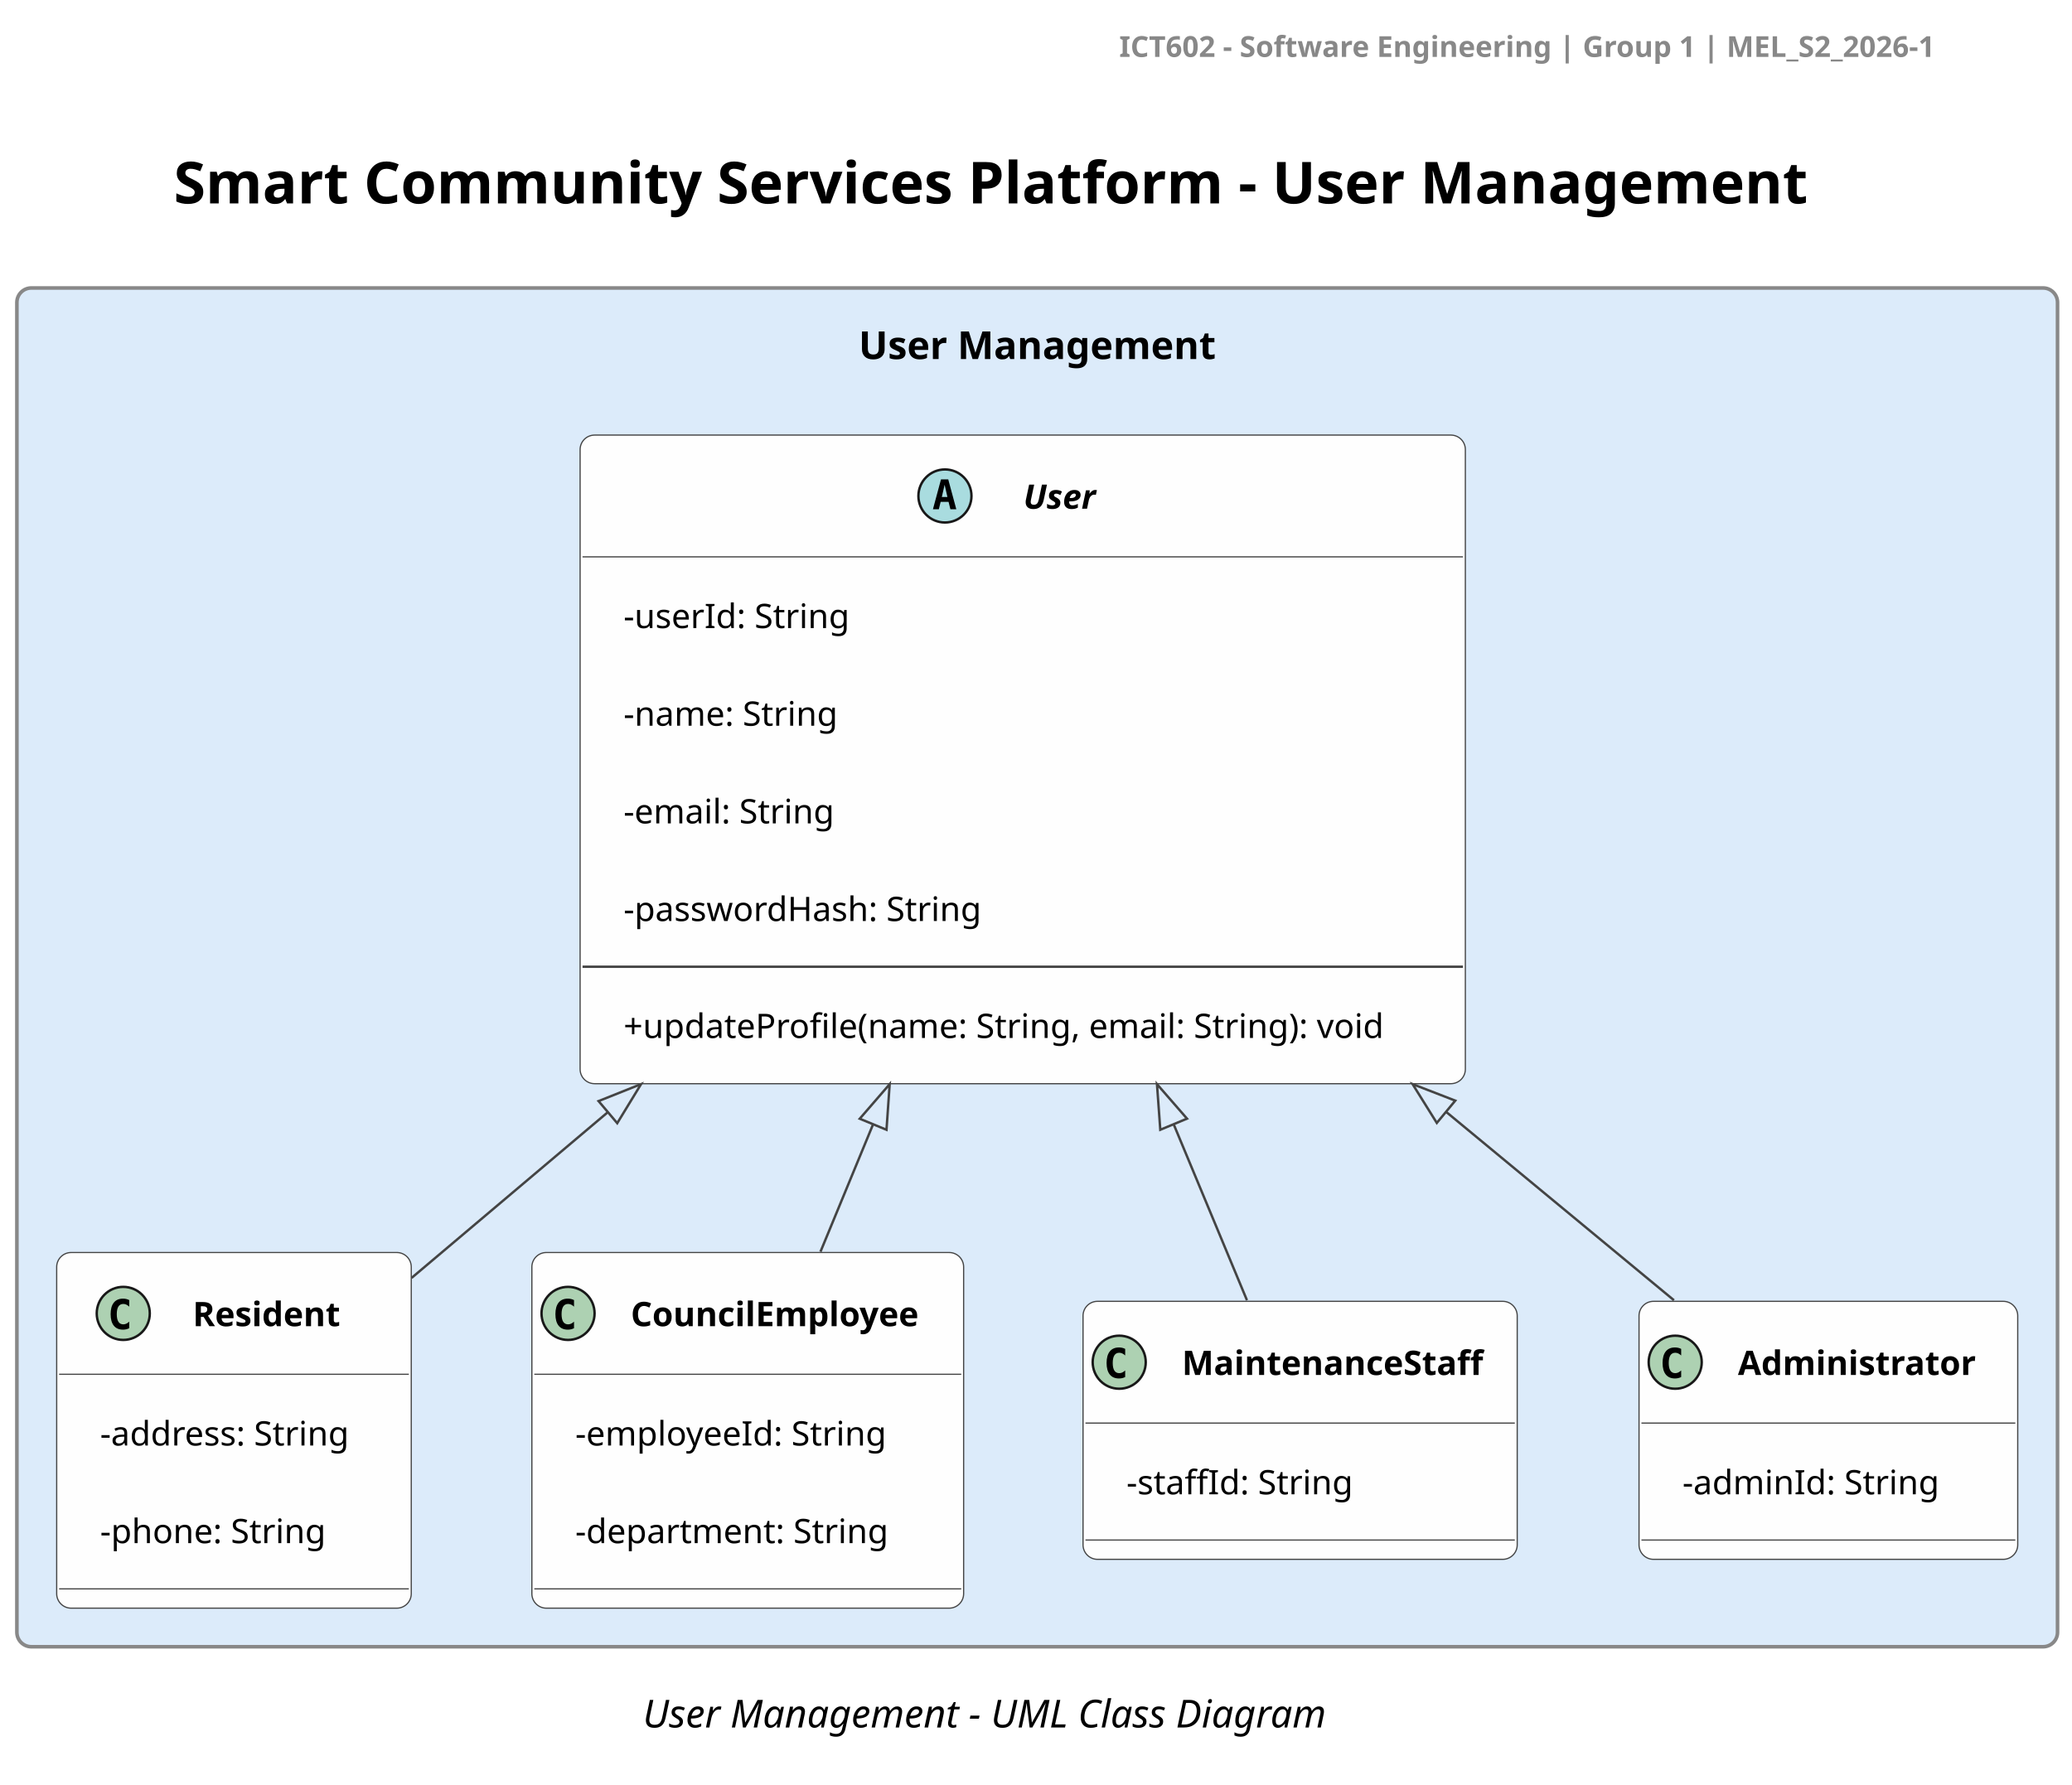
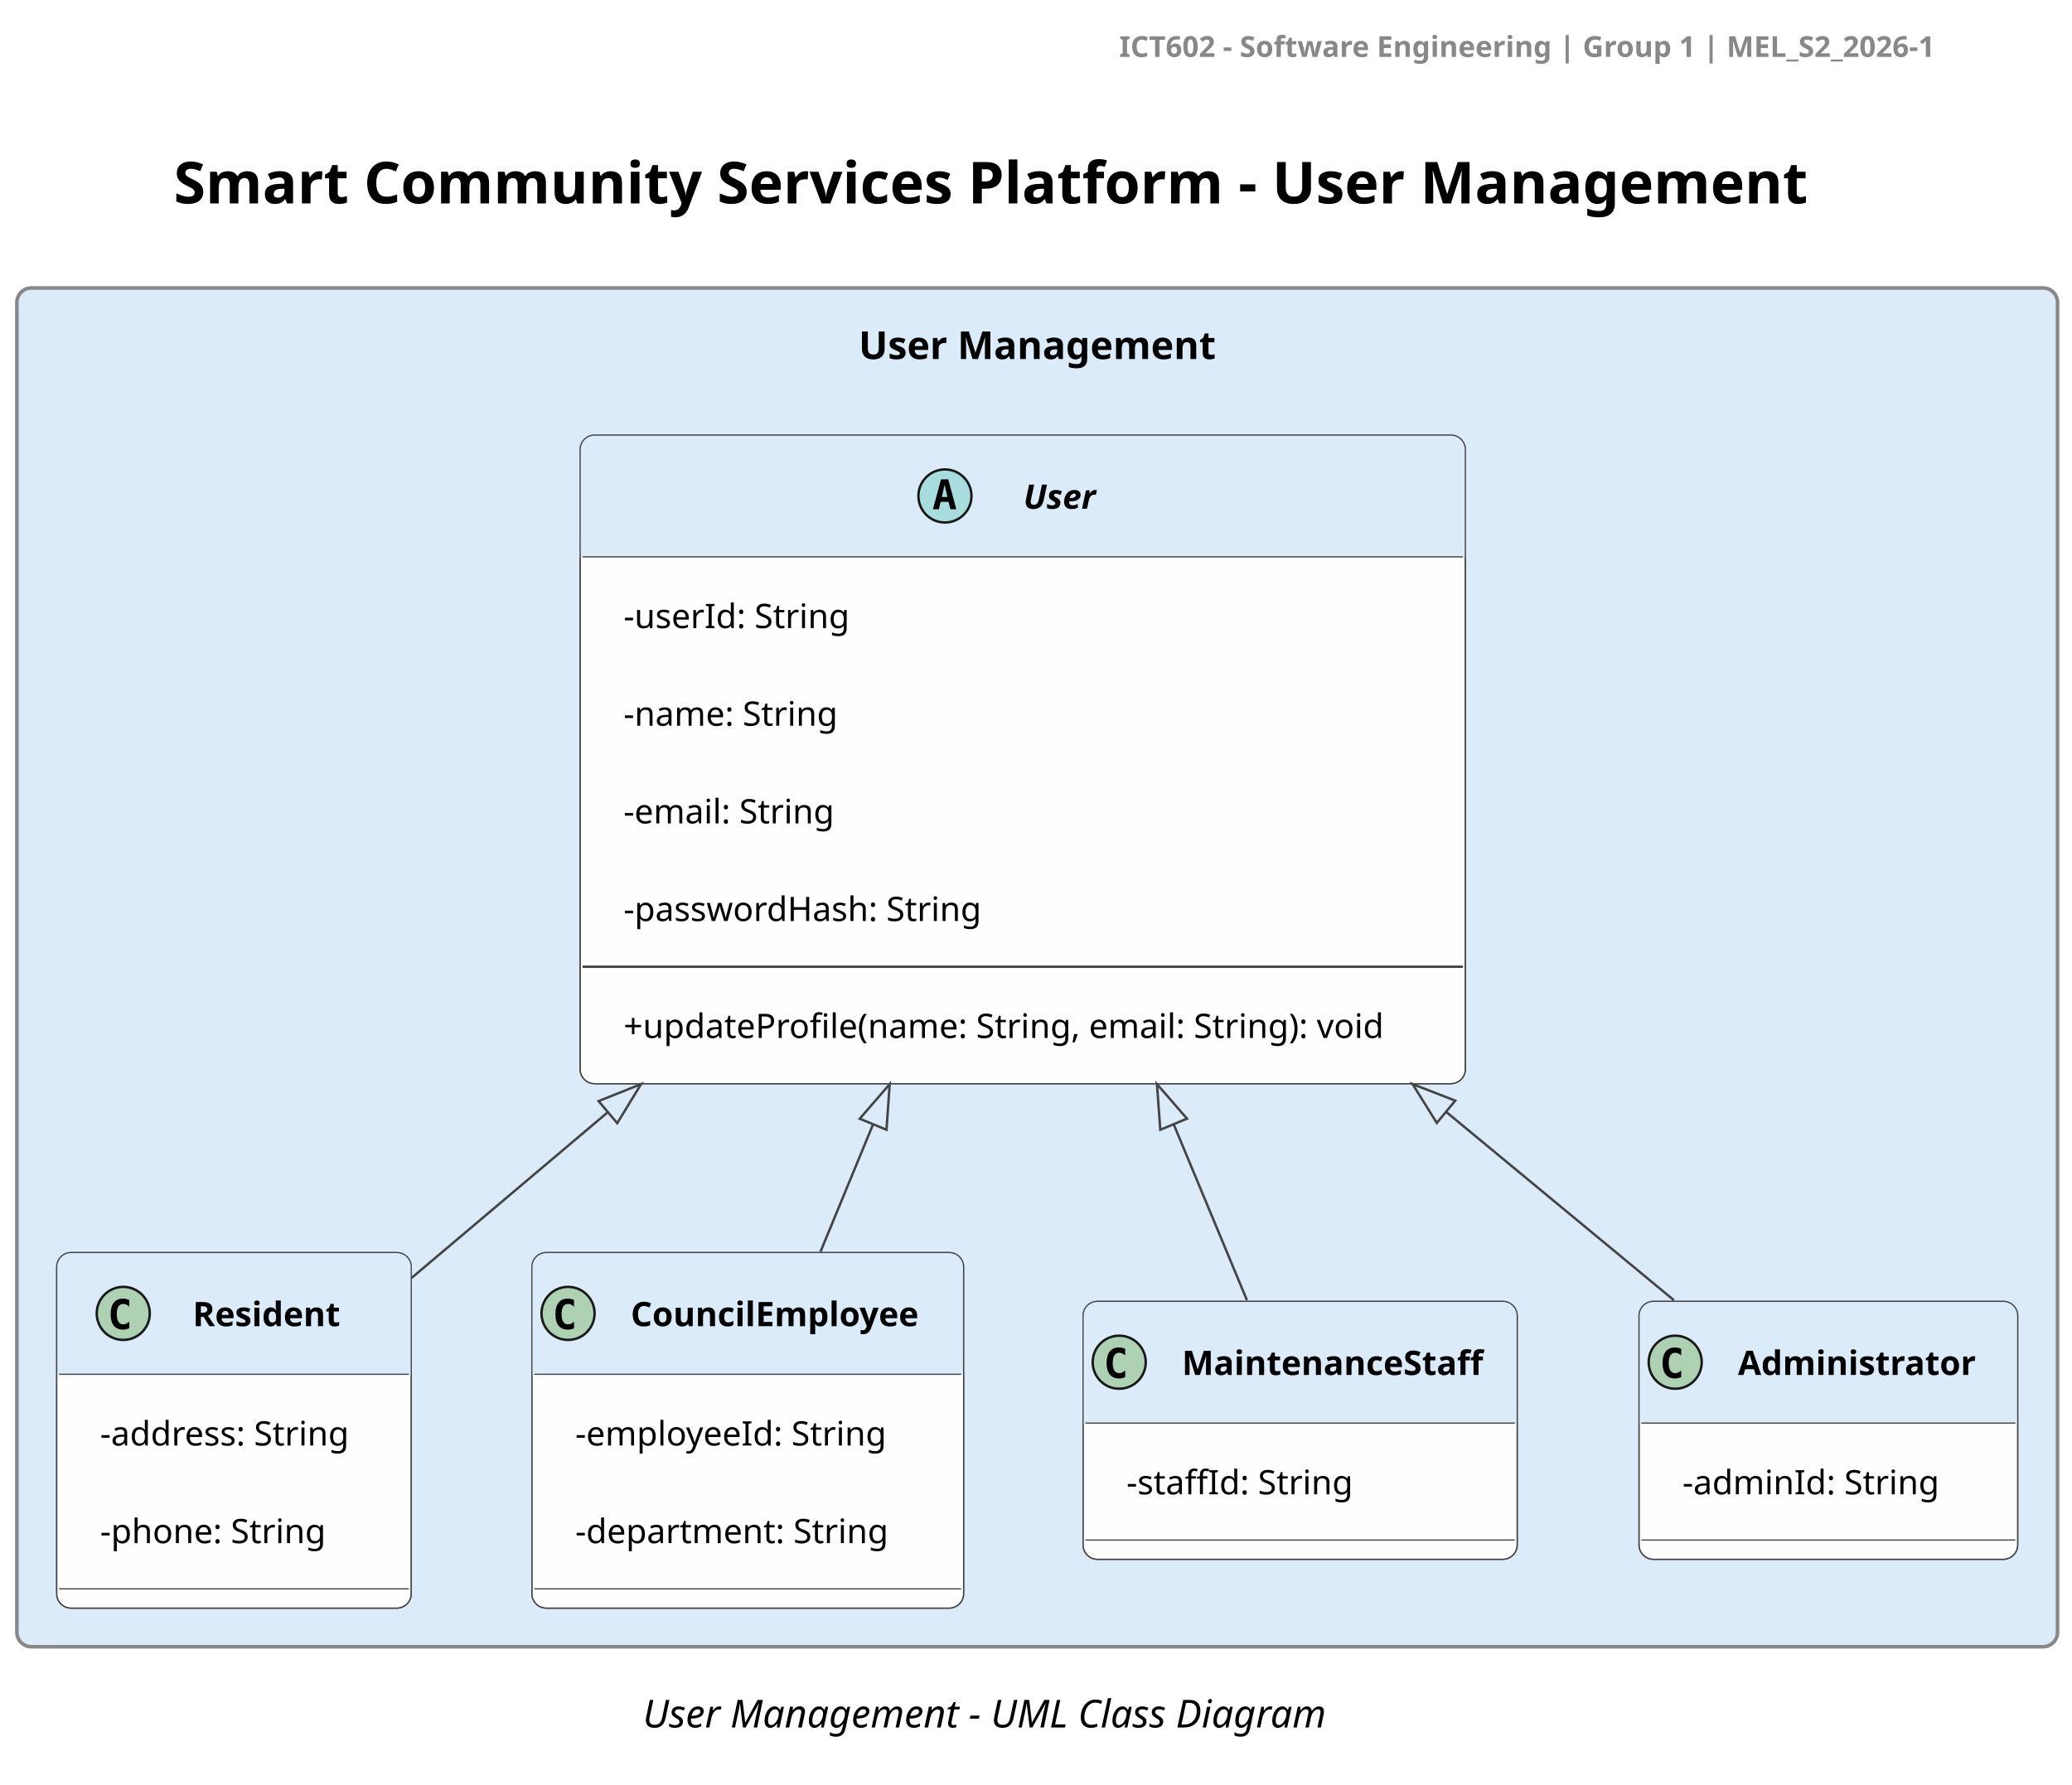
<svg xmlns="http://www.w3.org/2000/svg" contentStyleType="text/css" height="740px" preserveAspectRatio="none" style="width:859px;height:740px;background:#FFFFFF;" version="1.1" viewBox="0 0 859 740" width="859px" zoomAndPan="magnify">
  <defs />
  <g>
    <text fill="#888888" font-family="sans-serif" font-size="12" font-weight="bold" lengthAdjust="spacing" textLength="369" x="464" y="23.602">ICT602 - Software Engineering | Group 1 | MEL_S2_2026-1</text>
    <text fill="#000000" font-family="sans-serif" font-size="24" font-weight="bold" lengthAdjust="spacing" textLength="701" x="72" y="84.336">Smart Community Services Platform - User Management</text>
    <g id="cluster_User Management">
      <rect fill="#DCEBFA" height="563.39" rx="6" ry="6" style="stroke:#888888;stroke-width:1.5;" width="846" x="7" y="119.398" />
      <text fill="#000000" font-family="sans-serif" font-size="16" font-weight="bold" lengthAdjust="spacing" textLength="148" x="356" y="148.867">User Management</text>
    </g>
    <g id="elem_User">
-       <rect codeLine="3" fill="#FEFEFE" height="268.93" id="User" rx="6" ry="6" style="stroke:#444444;stroke-width:0.5;" width="367" x="240.5" y="180.398" />
+       <rect codeLine="2" fill="#FEFEFE" height="268.93" id="User" rx="6" ry="6" style="stroke:#444444;stroke-width:0.5;" width="367" x="240.5" y="180.398" />
+       <rect fill="#DCEBFA" height="50.488" rx="6" ry="6" style="stroke:#DCEBFA;stroke-width:0.5;" width="367" x="240.5" y="180.398" />
+       <rect fill="#DCEBFA" height="6" style="stroke:#DCEBFA;stroke-width:0.5;" width="367" x="240.5" y="224.887" />
+       <rect codeLine="2" fill="none" height="268.93" id="User" rx="6" ry="6" style="stroke:#444444;stroke-width:0.5;" width="367" x="240.5" y="180.398" />
      <ellipse cx="391.75" cy="205.643" fill="#A9DCDF" rx="11" ry="11" style="stroke:#181818;stroke-width:1.0;" />
      <path d="M391.613,200.991 L390.459,206.062 L392.775,206.062 Z M390.119,198.75 L393.116,198.75 L396.461,211.143 L394.012,211.143 L393.248,208.08 L389.97,208.08 L389.223,211.143 L386.774,211.143 Z " fill="#000000" />
      <text fill="#000000" font-family="sans-serif" font-size="14" font-style="italic" font-weight="bold" lengthAdjust="spacing" textLength="32" x="424.25" y="210.934">User</text>
      <line style="stroke:#444444;stroke-width:0.5;" x1="241.5" x2="606.5" y1="230.887" y2="230.887" />
      <text fill="#000000" font-family="sans-serif" font-size="14" lengthAdjust="spacing" textLength="100" x="258.5" y="260.422">-userId: String</text>
      <text fill="#000000" font-family="sans-serif" font-size="14" lengthAdjust="spacing" textLength="95" x="258.5" y="300.91">-name: String</text>
      <text fill="#000000" font-family="sans-serif" font-size="14" lengthAdjust="spacing" textLength="94" x="258.5" y="341.398">-email: String</text>
      <text fill="#000000" font-family="sans-serif" font-size="14" lengthAdjust="spacing" textLength="157" x="258.5" y="381.887">-passwordHash: String</text>
      <line style="stroke:#444444;stroke-width:1.0;" x1="241.5" x2="606.5" y1="400.84" y2="400.84" />
      <text fill="#000000" font-family="sans-serif" font-size="14" lengthAdjust="spacing" textLength="331" x="258.5" y="430.375">+updateProfile(name: String, email: String): void</text>
    </g>
    <g id="elem_Resident">
-       <rect codeLine="12" fill="#FEFEFE" height="147.465" id="Resident" rx="6" ry="6" style="stroke:#444444;stroke-width:0.5;" width="147" x="23.5" y="519.328" />
+       <rect codeLine="11" fill="#FEFEFE" height="147.465" id="Resident" rx="6" ry="6" style="stroke:#444444;stroke-width:0.5;" width="147" x="23.5" y="519.328" />
+       <rect fill="#DCEBFA" height="50.488" rx="6" ry="6" style="stroke:#DCEBFA;stroke-width:0.5;" width="147" x="23.5" y="519.328" />
+       <rect fill="#DCEBFA" height="6" style="stroke:#DCEBFA;stroke-width:0.5;" width="147" x="23.5" y="563.817" />
+       <rect codeLine="11" fill="none" height="147.465" id="Resident" rx="6" ry="6" style="stroke:#444444;stroke-width:0.5;" width="147" x="23.5" y="519.328" />
      <ellipse cx="51.1" cy="544.573" fill="#ADD1B2" rx="11" ry="11" style="stroke:#181818;stroke-width:1.0;" />
      <path d="M53.573,550.716 Q52.992,551.014 52.353,551.164 Q51.714,551.313 51.008,551.313 Q48.501,551.313 47.181,549.661 Q45.862,548.01 45.862,544.889 Q45.862,541.759 47.181,540.107 Q48.501,538.455 51.008,538.455 Q51.714,538.455 52.361,538.605 Q53.009,538.754 53.573,539.053 L53.573,541.776 Q52.942,541.195 52.349,540.925 Q51.755,540.655 51.124,540.655 Q49.78,540.655 49.095,541.722 Q48.41,542.788 48.41,544.889 Q48.41,546.98 49.095,548.047 Q49.78,549.114 51.124,549.114 Q51.755,549.114 52.349,548.844 Q52.942,548.574 53.573,547.993 Z " fill="#000000" />
      <text fill="#000000" font-family="sans-serif" font-size="14" font-weight="bold" lengthAdjust="spacing" textLength="63" x="79.9" y="549.864">Resident</text>
      <line style="stroke:#444444;stroke-width:0.5;" x1="24.5" x2="169.5" y1="569.817" y2="569.817" />
      <text fill="#000000" font-family="sans-serif" font-size="14" lengthAdjust="spacing" textLength="111" x="41.5" y="599.352">-address: String</text>
      <text fill="#000000" font-family="sans-serif" font-size="14" lengthAdjust="spacing" textLength="101" x="41.5" y="639.84">-phone: String</text>
      <line style="stroke:#444444;stroke-width:0.5;" x1="24.5" x2="169.5" y1="658.793" y2="658.793" />
    </g>
    <g id="elem_CouncilEmployee">
-       <rect codeLine="17" fill="#FEFEFE" height="147.465" id="CouncilEmployee" rx="6" ry="6" style="stroke:#444444;stroke-width:0.5;" width="179" x="220.5" y="519.328" />
+       <rect codeLine="16" fill="#FEFEFE" height="147.465" id="CouncilEmployee" rx="6" ry="6" style="stroke:#444444;stroke-width:0.5;" width="179" x="220.5" y="519.328" />
+       <rect fill="#DCEBFA" height="50.488" rx="6" ry="6" style="stroke:#DCEBFA;stroke-width:0.5;" width="179" x="220.5" y="519.328" />
+       <rect fill="#DCEBFA" height="6" style="stroke:#DCEBFA;stroke-width:0.5;" width="179" x="220.5" y="563.817" />
+       <rect codeLine="16" fill="none" height="147.465" id="CouncilEmployee" rx="6" ry="6" style="stroke:#444444;stroke-width:0.5;" width="179" x="220.5" y="519.328" />
      <ellipse cx="235.5" cy="544.573" fill="#ADD1B2" rx="11" ry="11" style="stroke:#181818;stroke-width:1.0;" />
      <path d="M237.973,550.716 Q237.392,551.014 236.753,551.164 Q236.114,551.313 235.408,551.313 Q232.901,551.313 231.582,549.661 Q230.262,548.01 230.262,544.889 Q230.262,541.759 231.582,540.107 Q232.901,538.455 235.408,538.455 Q236.114,538.455 236.761,538.605 Q237.409,538.754 237.973,539.053 L237.973,541.776 Q237.342,541.195 236.749,540.925 Q236.155,540.655 235.524,540.655 Q234.18,540.655 233.495,541.722 Q232.81,542.788 232.81,544.889 Q232.81,546.98 233.495,548.047 Q234.18,549.114 235.524,549.114 Q236.155,549.114 236.749,548.844 Q237.342,548.574 237.973,547.993 Z " fill="#000000" />
      <text fill="#000000" font-family="sans-serif" font-size="14" font-weight="bold" lengthAdjust="spacing" textLength="123" x="261.5" y="549.864">CouncilEmployee</text>
      <line style="stroke:#444444;stroke-width:0.5;" x1="221.5" x2="398.5" y1="569.817" y2="569.817" />
      <text fill="#000000" font-family="sans-serif" font-size="14" lengthAdjust="spacing" textLength="136" x="238.5" y="599.352">-employeeId: String</text>
      <text fill="#000000" font-family="sans-serif" font-size="14" lengthAdjust="spacing" textLength="137" x="238.5" y="639.84">-department: String</text>
      <line style="stroke:#444444;stroke-width:0.5;" x1="221.5" x2="398.5" y1="658.793" y2="658.793" />
    </g>
    <g id="elem_MaintenanceStaff">
-       <rect codeLine="22" fill="#FEFEFE" height="106.977" id="MaintenanceStaff" rx="6" ry="6" style="stroke:#444444;stroke-width:0.5;" width="180" x="449" y="539.568" />
+       <rect codeLine="21" fill="#FEFEFE" height="106.977" id="MaintenanceStaff" rx="6" ry="6" style="stroke:#444444;stroke-width:0.5;" width="180" x="449" y="539.568" />
+       <rect fill="#DCEBFA" height="50.488" rx="6" ry="6" style="stroke:#DCEBFA;stroke-width:0.5;" width="180" x="449" y="539.568" />
+       <rect fill="#DCEBFA" height="6" style="stroke:#DCEBFA;stroke-width:0.5;" width="180" x="449" y="584.057" />
+       <rect codeLine="21" fill="none" height="106.977" id="MaintenanceStaff" rx="6" ry="6" style="stroke:#444444;stroke-width:0.5;" width="180" x="449" y="539.568" />
      <ellipse cx="464" cy="564.813" fill="#ADD1B2" rx="11" ry="11" style="stroke:#181818;stroke-width:1.0;" />
      <path d="M466.473,570.956 Q465.892,571.255 465.253,571.404 Q464.614,571.553 463.908,571.553 Q461.401,571.553 460.082,569.901 Q458.762,568.25 458.762,565.129 Q458.762,561.999 460.082,560.347 Q461.401,558.695 463.908,558.695 Q464.614,558.695 465.261,558.845 Q465.909,558.994 466.473,559.293 L466.473,562.016 Q465.842,561.435 465.249,561.165 Q464.655,560.895 464.024,560.895 Q462.68,560.895 461.995,561.962 Q461.31,563.028 461.31,565.129 Q461.31,567.22 461.995,568.287 Q462.68,569.354 464.024,569.354 Q464.655,569.354 465.249,569.084 Q465.842,568.814 466.473,568.233 Z " fill="#000000" />
      <text fill="#000000" font-family="sans-serif" font-size="14" font-weight="bold" lengthAdjust="spacing" textLength="124" x="490" y="570.104">MaintenanceStaff</text>
      <line style="stroke:#444444;stroke-width:0.5;" x1="450" x2="628" y1="590.057" y2="590.057" />
      <text fill="#000000" font-family="sans-serif" font-size="14" lengthAdjust="spacing" textLength="100" x="467" y="619.592">-staffId: String</text>
      <line style="stroke:#444444;stroke-width:0.5;" x1="450" x2="628" y1="638.545" y2="638.545" />
    </g>
    <g id="elem_Administrator">
-       <rect codeLine="26" fill="#FEFEFE" height="106.977" id="Administrator" rx="6" ry="6" style="stroke:#444444;stroke-width:0.5;" width="157" x="679.5" y="539.568" />
+       <rect codeLine="25" fill="#FEFEFE" height="106.977" id="Administrator" rx="6" ry="6" style="stroke:#444444;stroke-width:0.5;" width="157" x="679.5" y="539.568" />
+       <rect fill="#DCEBFA" height="50.488" rx="6" ry="6" style="stroke:#DCEBFA;stroke-width:0.5;" width="157" x="679.5" y="539.568" />
+       <rect fill="#DCEBFA" height="6" style="stroke:#DCEBFA;stroke-width:0.5;" width="157" x="679.5" y="584.057" />
+       <rect codeLine="25" fill="none" height="106.977" id="Administrator" rx="6" ry="6" style="stroke:#444444;stroke-width:0.5;" width="157" x="679.5" y="539.568" />
      <ellipse cx="694.5" cy="564.813" fill="#ADD1B2" rx="11" ry="11" style="stroke:#181818;stroke-width:1.0;" />
      <path d="M696.973,570.956 Q696.392,571.255 695.753,571.404 Q695.114,571.553 694.408,571.553 Q691.901,571.553 690.582,569.901 Q689.262,568.25 689.262,565.129 Q689.262,561.999 690.582,560.347 Q691.901,558.695 694.408,558.695 Q695.114,558.695 695.761,558.845 Q696.409,558.994 696.973,559.293 L696.973,562.016 Q696.342,561.435 695.749,561.165 Q695.155,560.895 694.524,560.895 Q693.18,560.895 692.495,561.962 Q691.81,563.028 691.81,565.129 Q691.81,567.22 692.495,568.287 Q693.18,569.354 694.524,569.354 Q695.155,569.354 695.749,569.084 Q696.342,568.814 696.973,568.233 Z " fill="#000000" />
      <text fill="#000000" font-family="sans-serif" font-size="14" font-weight="bold" lengthAdjust="spacing" textLength="101" x="720.5" y="570.104">Administrator</text>
      <line style="stroke:#444444;stroke-width:0.5;" x1="680.5" x2="835.5" y1="590.057" y2="590.057" />
      <text fill="#000000" font-family="sans-serif" font-size="14" lengthAdjust="spacing" textLength="113" x="697.5" y="619.592">-adminId: String</text>
      <line style="stroke:#444444;stroke-width:0.5;" x1="680.5" x2="835.5" y1="638.545" y2="638.545" />
    </g>
    <g id="link_User_Resident">
-       <path codeLine="31" d="M252.018,461.123 C218.758,489.213 198.96,505.928 170.64,529.858 " fill="none" id="User-backto-Resident" style="stroke:#444444;stroke-width:1.0;" />
+       <path codeLine="30" d="M252.018,461.123 C218.758,489.213 198.96,505.928 170.64,529.858 " fill="none" id="User-backto-Resident" style="stroke:#444444;stroke-width:1.0;" />
      <polygon fill="none" points="265.77,449.508,248.147,456.539,255.89,465.707,265.77,449.508" style="stroke:#444444;stroke-width:1.0;" />
    </g>
    <g id="link_User_CouncilEmployee">
-       <path codeLine="32" d="M361.972,466.147 C352.082,490.107 348.98,497.608 340.14,519.028 " fill="none" id="User-backto-CouncilEmployee" style="stroke:#444444;stroke-width:1.0;" />
+       <path codeLine="31" d="M361.972,466.147 C352.082,490.107 348.98,497.608 340.14,519.028 " fill="none" id="User-backto-CouncilEmployee" style="stroke:#444444;stroke-width:1.0;" />
      <polygon fill="none" points="368.84,449.508,356.426,463.858,367.518,468.436,368.84,449.508" style="stroke:#444444;stroke-width:1.0;" />
    </g>
    <g id="link_User_MaintenanceStaff">
-       <path codeLine="33" d="M486.567,466.126 C499.807,497.936 506.27,513.438 516.96,539.118 " fill="none" id="User-backto-MaintenanceStaff" style="stroke:#444444;stroke-width:1.0;" />
+       <path codeLine="32" d="M486.567,466.126 C499.807,497.936 506.27,513.438 516.96,539.118 " fill="none" id="User-backto-MaintenanceStaff" style="stroke:#444444;stroke-width:1.0;" />
      <polygon fill="none" points="479.65,449.508,481.027,468.432,492.106,463.821,479.65,449.508" style="stroke:#444444;stroke-width:1.0;" />
    </g>
    <g id="link_User_Administrator">
-       <path codeLine="34" d="M599.49,460.981 C637.951,492.791 662.93,513.438 693.98,539.118 " fill="none" id="User-backto-Administrator" style="stroke:#444444;stroke-width:1.0;" />
+       <path codeLine="33" d="M599.49,460.981 C637.951,492.791 662.93,513.438 693.98,539.118 " fill="none" id="User-backto-Administrator" style="stroke:#444444;stroke-width:1.0;" />
      <polygon fill="none" points="585.62,449.508,595.666,465.604,603.314,456.357,585.62,449.508" style="stroke:#444444;stroke-width:1.0;" />
    </g>
    <text fill="#000000" font-family="sans-serif" font-size="16" font-style="italic" lengthAdjust="spacing" textLength="312" x="266.5" y="716.257">User Management - UML Class Diagram</text>
  </g>
</svg>
